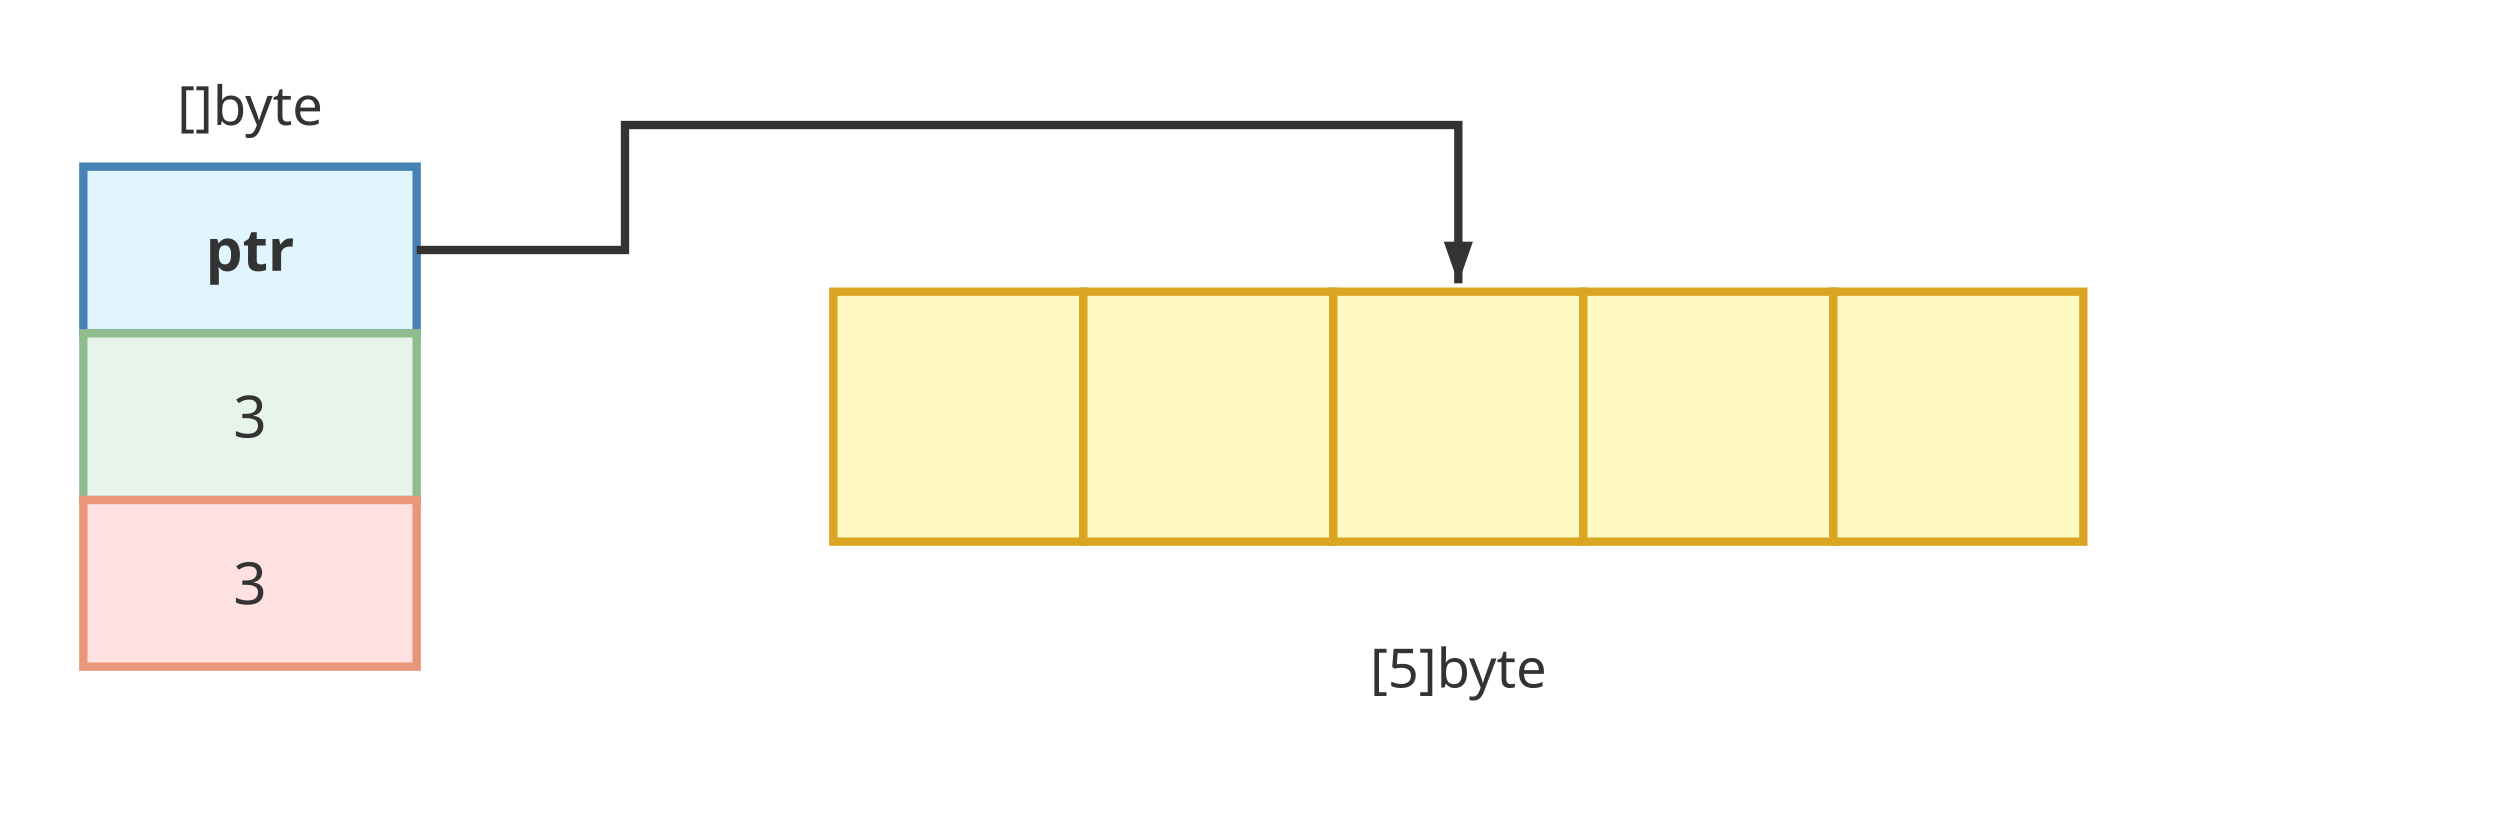
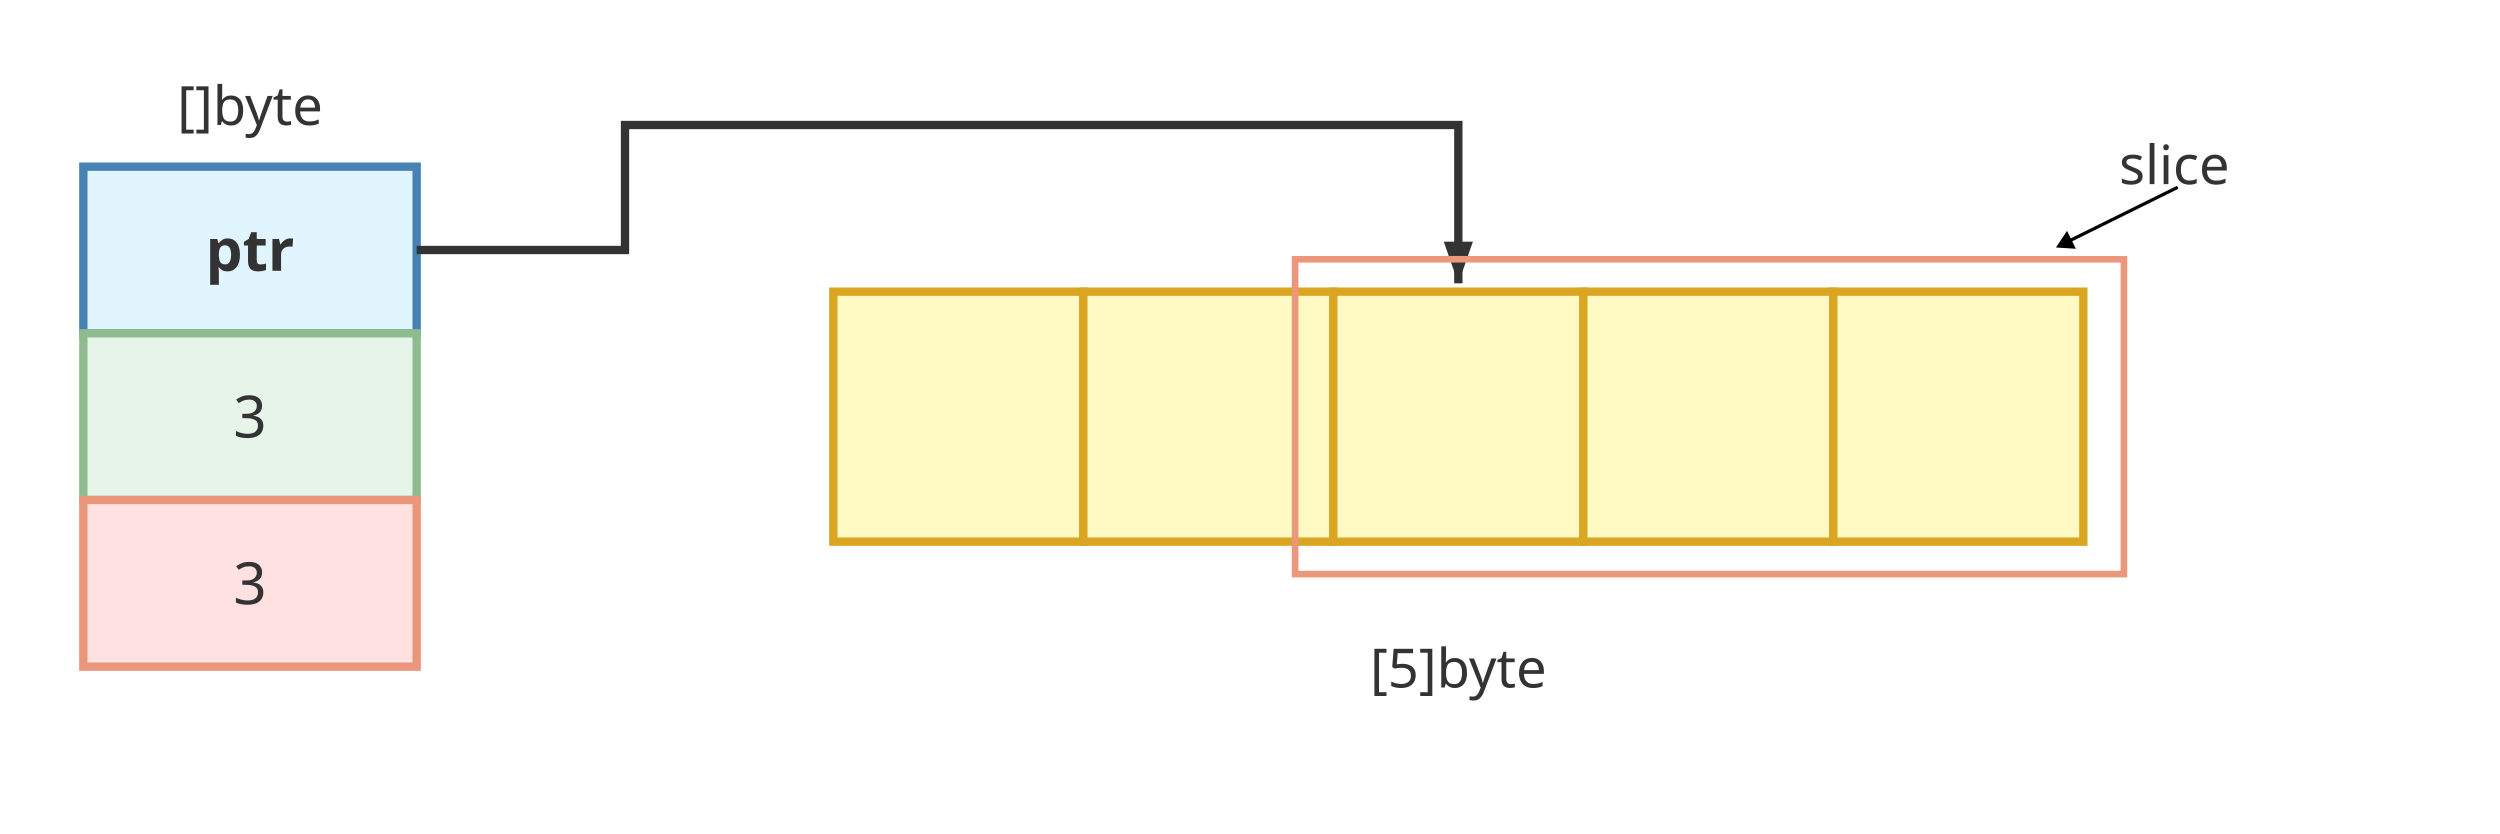
- <svg xmlns="http://www.w3.org/2000/svg" width="600" height="200" viewBox="0 0 600 200">
-   <defs>
+ <svg xmlns="http://www.w3.org/2000/svg" width="600" height="200" viewBox="0 0 600 200" version="1.1" id="svg9">
+   <defs id="defs1">
    <marker id="arrowhead-3-light" markerWidth="5" markerHeight="3.5" refX="5" refY="1.75" orient="auto">
-       <polygon points="0 0, 5 1.75, 0 3.5" fill="#333333" />
+       <polygon points="0 0, 5 1.75, 0 3.5" fill="#333333" id="polygon1" />
+     </marker>
+     <marker style="overflow:visible" id="Triangle" refX="0" refY="0" orient="auto-start-reverse" markerWidth="1" markerHeight="1" viewBox="0 0 1 1" preserveAspectRatio="xMidYMid">
+       <path transform="scale(0.5)" style="fill:context-stroke;fill-rule:evenodd;stroke:context-stroke;stroke-width:1pt" d="M 5.77,0 -2.88,5 V -5 Z" id="path135" />
    </marker>
  </defs>
-   <text x="60" y="30" font-family="ui-sans-serif, system-ui, sans-serif" font-size="13" fill="#333333" text-anchor="middle">[]byte</text>
-   <text x="350" y="165" font-family="ui-sans-serif, system-ui, sans-serif" font-size="13" fill="#333333" text-anchor="middle">[5]byte</text>
-   <rect x="20" y="40" width="80" height="40" fill="#e1f5ff" stroke="#4682b4" stroke-width="2" />
-   <text x="60" y="65" font-family="ui-sans-serif, system-ui, sans-serif" font-size="14" fill="#333333" text-anchor="middle" font-weight="bold">ptr</text>
-   <rect x="20" y="80" width="80" height="40" fill="#e6f4ea" stroke="#8fbc8f" stroke-width="2" />
-   <text x="60" y="105" font-family="ui-sans-serif, system-ui, sans-serif" font-size="14" fill="#333333" text-anchor="middle">3</text>
-   <rect x="20" y="120" width="80" height="40" fill="#ffe1e1" stroke="#e9967a" stroke-width="2" />
-   <text x="60" y="145" font-family="ui-sans-serif, system-ui, sans-serif" font-size="14" fill="#333333" text-anchor="middle">3</text>
-   <rect x="200" y="70" width="60" height="60" fill="#fff9c4" stroke="#daa520" stroke-width="2" />
-   <rect x="260" y="70" width="60" height="60" fill="#fff9c4" stroke="#daa520" stroke-width="2" />
-   <rect x="320" y="70" width="60" height="60" fill="#fff9c4" stroke="#daa520" stroke-width="2" />
-   <rect x="380" y="70" width="60" height="60" fill="#fff9c4" stroke="#daa520" stroke-width="2" />
-   <rect x="440" y="70" width="60" height="60" fill="#fff9c4" stroke="#daa520" stroke-width="2" />
-   <path d="M 100 60 L 150 60 L 150 30 L 350 30 L 350 68" fill="none" stroke="#333333" stroke-width="2" marker-end="url(#arrowhead-3-light)" />
+   <text x="60" y="30" font-family="ui-sans-serif, system-ui, sans-serif" font-size="13" fill="#333333" text-anchor="middle" id="text1">[]byte</text>
+   <text x="350" y="165" font-family="ui-sans-serif, system-ui, sans-serif" font-size="13" fill="#333333" text-anchor="middle" id="text2">[5]byte</text>
+   <rect x="20" y="40" width="80" height="40" fill="#e1f5ff" stroke="#4682b4" stroke-width="2" id="rect2" />
+   <text x="60" y="65" font-family="ui-sans-serif, system-ui, sans-serif" font-size="14" fill="#333333" text-anchor="middle" font-weight="bold" id="text3">ptr</text>
+   <rect x="20" y="80" width="80" height="40" fill="#e6f4ea" stroke="#8fbc8f" stroke-width="2" id="rect3" />
+   <text x="60" y="105" font-family="ui-sans-serif, system-ui, sans-serif" font-size="14" fill="#333333" text-anchor="middle" id="text4">3</text>
+   <rect x="20" y="120" width="80" height="40" fill="#ffe1e1" stroke="#e9967a" stroke-width="2" id="rect4" />
+   <text x="60" y="145" font-family="ui-sans-serif, system-ui, sans-serif" font-size="14" fill="#333333" text-anchor="middle" id="text5">3</text>
+   <rect x="200" y="70" width="60" height="60" fill="#fff9c4" stroke="#daa520" stroke-width="2" id="rect5" />
+   <rect x="260" y="70" width="60" height="60" fill="#fff9c4" stroke="#daa520" stroke-width="2" id="rect6" />
+   <rect x="320" y="70" width="60" height="60" fill="#fff9c4" stroke="#daa520" stroke-width="2" id="rect7" />
+   <rect x="380" y="70" width="60" height="60" fill="#fff9c4" stroke="#daa520" stroke-width="2" id="rect8" />
+   <rect x="440" y="70" width="60" height="60" fill="#fff9c4" stroke="#daa520" stroke-width="2" id="rect9" />
+   <path d="M 100 60 L 150 60 L 150 30 L 350 30 L 350 68" fill="none" stroke="#333333" stroke-width="2" marker-end="url(#arrowhead-3-light)" id="path9" />
+   <rect style="fill:#000000;fill-opacity:0;stroke:#ea977b;stroke-width:1.584;stroke-dasharray:none;stroke-opacity:1" id="rect10" width="198.92" height="75.561" x="310.826" y="62.22" />
+   <g id="g1" transform="translate(-2.847449,-0.06469829)">
+     <text x="524.687" y="44.262" font-family="ui-sans-serif, system-ui, sans-serif" font-size="13px" fill="#333333" text-anchor="middle" id="text2-7">slice</text>
+     <path style="fill:none;fill-rule:evenodd;stroke:#000000;stroke-width:0.78px;stroke-linecap:butt;stroke-linejoin:miter;stroke-opacity:1;marker-end:url(#Triangle)" d="M 525.505,45.006 498.759,58.234" id="path10" />
+   </g>
</svg>
